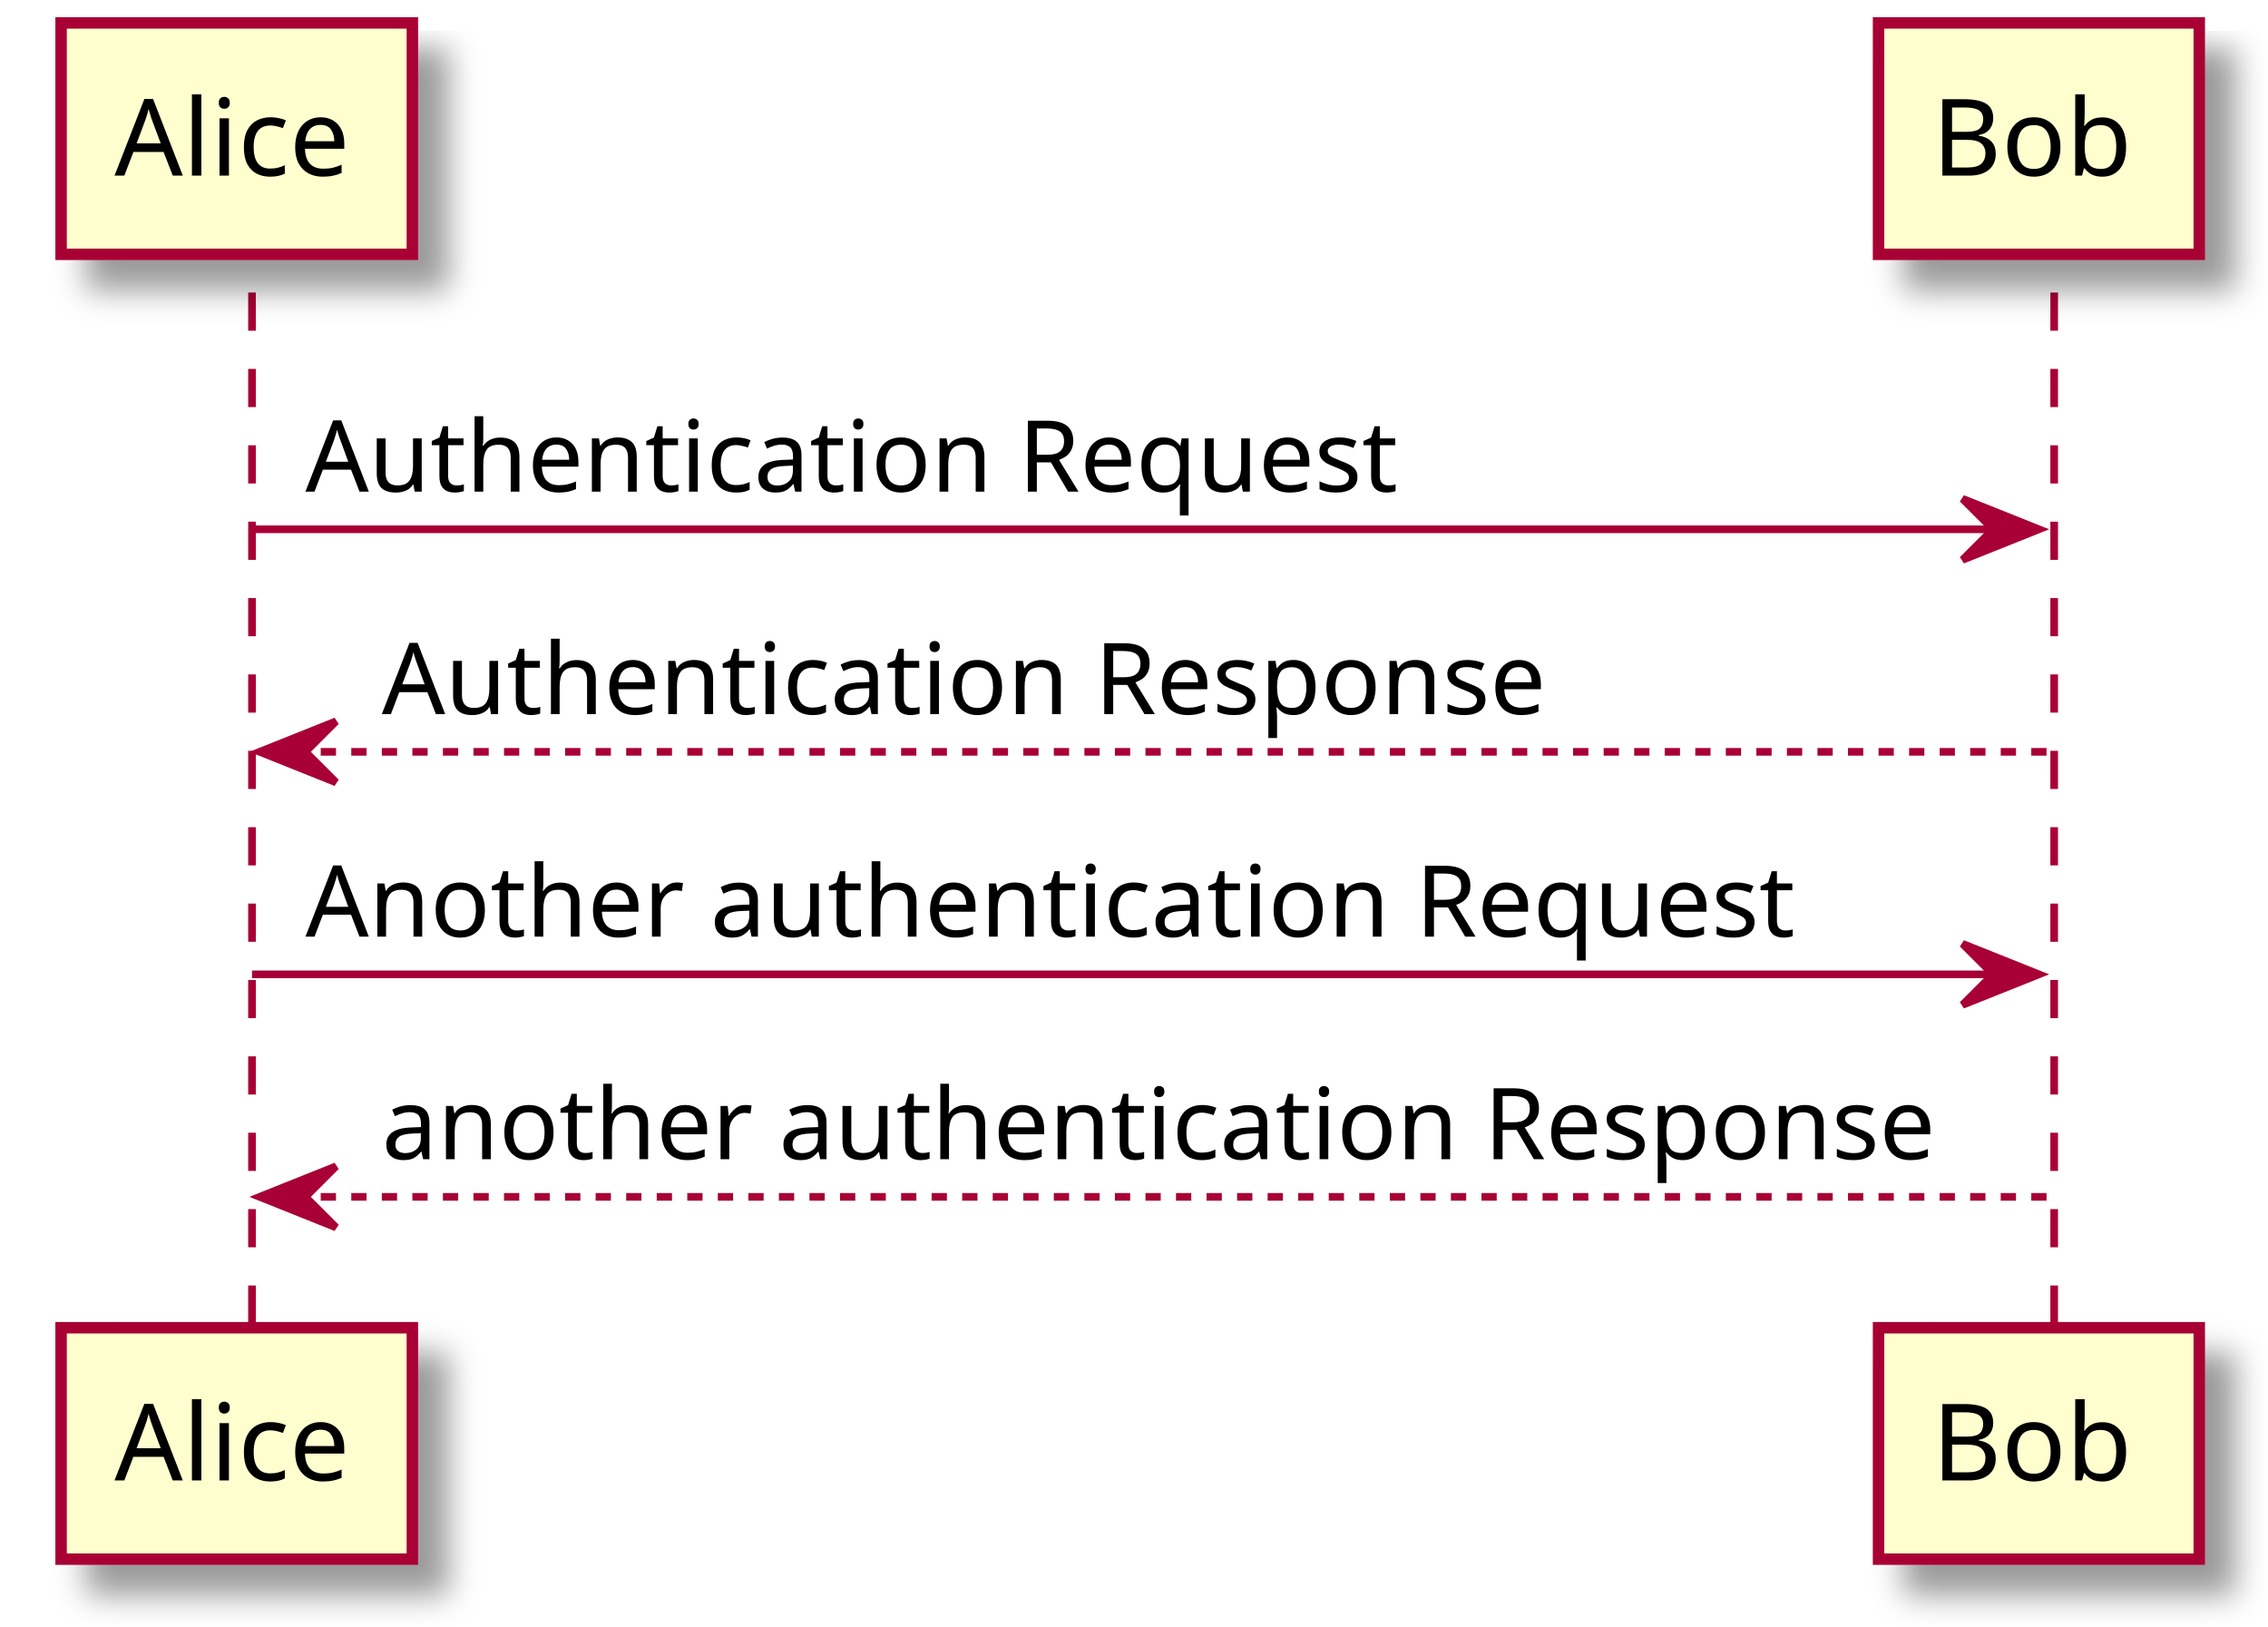
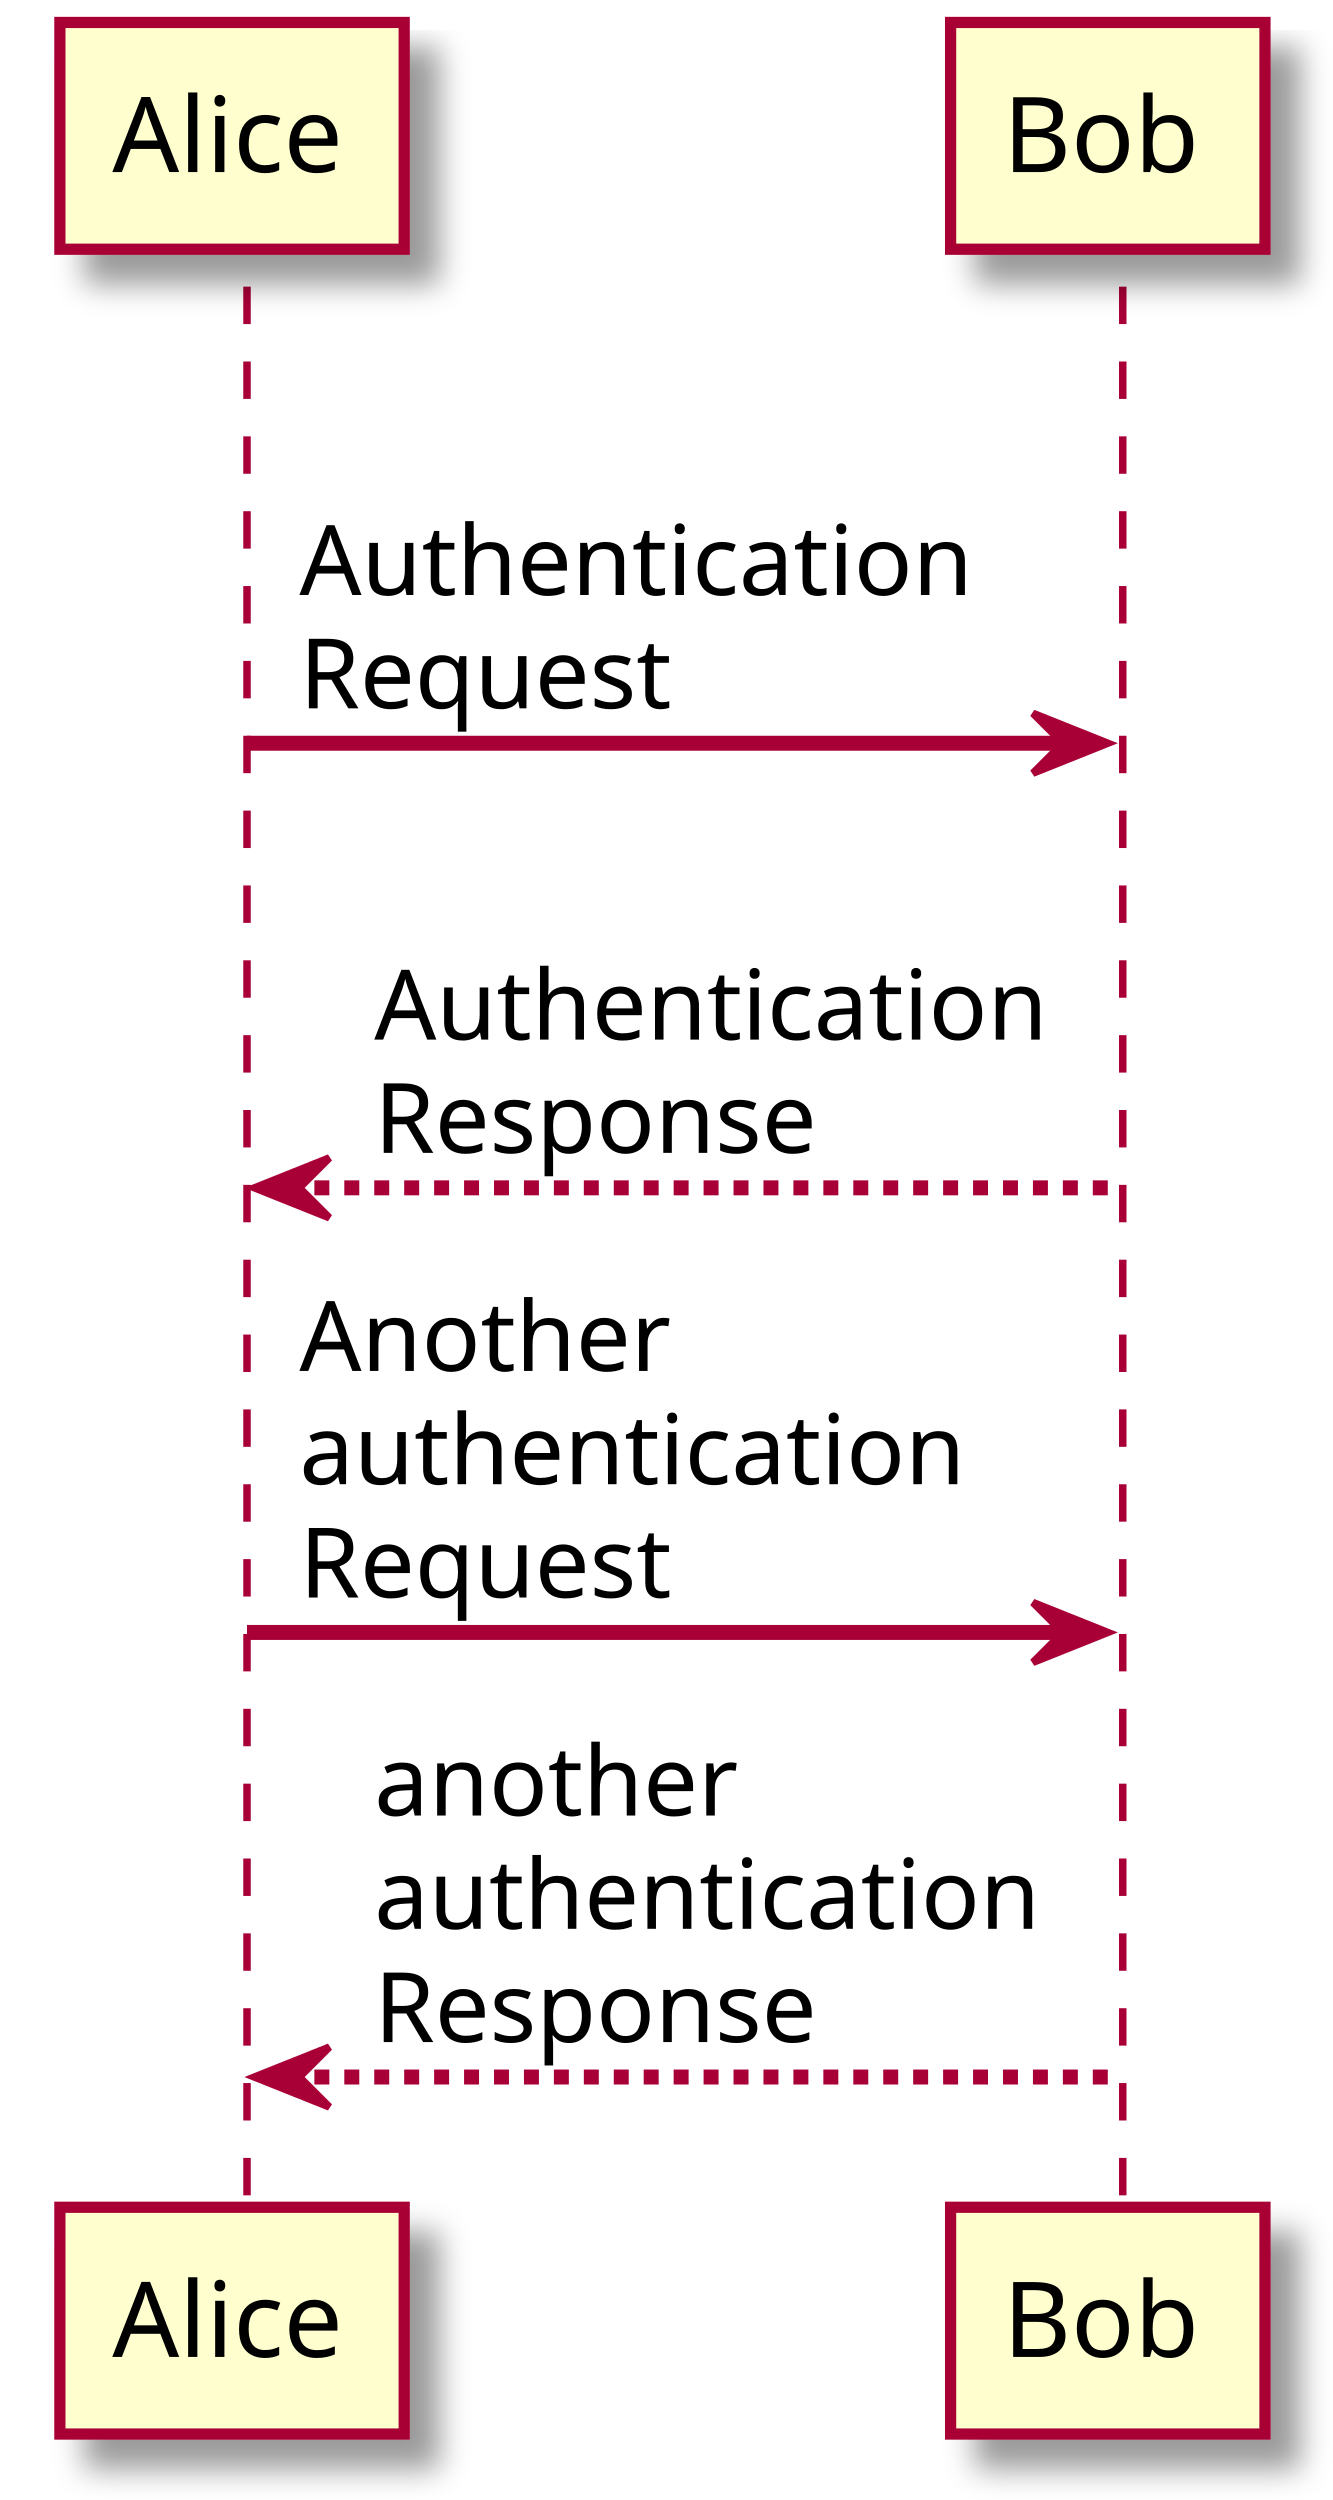
- <svg xmlns="http://www.w3.org/2000/svg" height="213px" style="width:297px;height:213px;" version="1.1" viewBox="0 0 297 213" width="297px">
+ <svg xmlns="http://www.w3.org/2000/svg" height="334px" style="width:178px;height:334px;" version="1.1" viewBox="0 0 178 334" width="178px">
  <defs>
-     <filter height="300%" id="f1" width="300%" x="-1" y="-1">
+     <filter height="300%" id="fa2s0k2" width="300%" x="-1" y="-1">
      <feGaussianBlur result="blurOut" stdDeviation="2.0" />
      <feColorMatrix in="blurOut" result="blurOut2" type="matrix" values="0 0 0 0 0 0 0 0 0 0 0 0 0 0 0 0 0 0 .4 0" />
      <feOffset dx="4.0" dy="4.0" in="blurOut2" result="blurOut3" />
      <feBlend in="SourceGraphic" in2="blurOut3" mode="normal" />
    </filter>
  </defs>
  <g>
-     <line style="stroke: #A80036; stroke-width: 1.0; stroke-dasharray: 5.0,5.0;" x1="33" x2="33" y1="38.297" y2="174.828" />
-     <line style="stroke: #A80036; stroke-width: 1.0; stroke-dasharray: 5.0,5.0;" x1="269" x2="269" y1="38.297" y2="174.828" />
-     <rect fill="#FEFECE" filter="url(#f1)" height="30.297" style="stroke: #A80036; stroke-width: 1.5;" width="46" x="8" y="3" />
+     <line style="stroke: #A80036; stroke-width: 1.0; stroke-dasharray: 5.0,5.0;" x1="33" x2="33" y1="38.297" y2="295.891" />
+     <line style="stroke: #A80036; stroke-width: 1.0; stroke-dasharray: 5.0,5.0;" x1="150" x2="150" y1="38.297" y2="295.891" />
+     <rect fill="#FEFECE" filter="url(#fa2s0k2)" height="30.297" style="stroke: #A80036; stroke-width: 1.5;" width="46" x="8" y="3" />
    <text fill="#000000" font-family="sans-serif" font-size="14" lengthAdjust="spacingAndGlyphs" textLength="32" x="15" y="22.995">Alice</text>
-     <rect fill="#FEFECE" filter="url(#f1)" height="30.297" style="stroke: #A80036; stroke-width: 1.5;" width="46" x="8" y="173.828" />
-     <text fill="#000000" font-family="sans-serif" font-size="14" lengthAdjust="spacingAndGlyphs" textLength="32" x="15" y="193.823">Alice</text>
-     <rect fill="#FEFECE" filter="url(#f1)" height="30.297" style="stroke: #A80036; stroke-width: 1.5;" width="42" x="246" y="3" />
-     <text fill="#000000" font-family="sans-serif" font-size="14" lengthAdjust="spacingAndGlyphs" textLength="28" x="253" y="22.995">Bob</text>
-     <rect fill="#FEFECE" filter="url(#f1)" height="30.297" style="stroke: #A80036; stroke-width: 1.5;" width="42" x="246" y="173.828" />
-     <text fill="#000000" font-family="sans-serif" font-size="14" lengthAdjust="spacingAndGlyphs" textLength="28" x="253" y="193.823">Bob</text>
-     <polygon fill="#A80036" points="257,65.297,267,69.297,257,73.297,261,69.297" style="stroke: #A80036; stroke-width: 1.0;" />
-     <line style="stroke: #A80036; stroke-width: 1.0;" x1="33" x2="263" y1="69.297" y2="69.297" />
-     <text fill="#000000" font-family="sans-serif" font-size="13" lengthAdjust="spacingAndGlyphs" textLength="149" x="40" y="64.364">Authentication Request</text>
-     <polygon fill="#A80036" points="44,94.43,34,98.43,44,102.43,40,98.43" style="stroke: #A80036; stroke-width: 1.0;" />
-     <line style="stroke: #A80036; stroke-width: 1.0; stroke-dasharray: 2.0,2.0;" x1="38" x2="268" y1="98.43" y2="98.43" />
-     <text fill="#000000" font-family="sans-serif" font-size="13" lengthAdjust="spacingAndGlyphs" textLength="159" x="50" y="93.497">Authentication Response</text>
-     <polygon fill="#A80036" points="257,123.562,267,127.562,257,131.562,261,127.562" style="stroke: #A80036; stroke-width: 1.0;" />
-     <line style="stroke: #A80036; stroke-width: 1.0;" x1="33" x2="263" y1="127.562" y2="127.562" />
-     <text fill="#000000" font-family="sans-serif" font-size="13" lengthAdjust="spacingAndGlyphs" textLength="203" x="40" y="122.629">Another authentication Request</text>
-     <polygon fill="#A80036" points="44,152.695,34,156.695,44,160.695,40,156.695" style="stroke: #A80036; stroke-width: 1.0;" />
-     <line style="stroke: #A80036; stroke-width: 1.0; stroke-dasharray: 2.0,2.0;" x1="38" x2="268" y1="156.695" y2="156.695" />
-     <text fill="#000000" font-family="sans-serif" font-size="13" lengthAdjust="spacingAndGlyphs" textLength="212" x="50" y="151.762">another authentication Response</text>
+     <rect fill="#FEFECE" filter="url(#fa2s0k2)" height="30.297" style="stroke: #A80036; stroke-width: 1.5;" width="46" x="8" y="294.891" />
+     <text fill="#000000" font-family="sans-serif" font-size="14" lengthAdjust="spacingAndGlyphs" textLength="32" x="15" y="314.886">Alice</text>
+     <rect fill="#FEFECE" filter="url(#fa2s0k2)" height="30.297" style="stroke: #A80036; stroke-width: 1.5;" width="42" x="127" y="3" />
+     <text fill="#000000" font-family="sans-serif" font-size="14" lengthAdjust="spacingAndGlyphs" textLength="28" x="134" y="22.995">Bob</text>
+     <rect fill="#FEFECE" filter="url(#fa2s0k2)" height="30.297" style="stroke: #A80036; stroke-width: 1.5;" width="42" x="127" y="294.891" />
+     <text fill="#000000" font-family="sans-serif" font-size="14" lengthAdjust="spacingAndGlyphs" textLength="28" x="134" y="314.886">Bob</text>
+     <polygon fill="#A80036" points="138,95.297,148,99.297,138,103.297,142,99.297" style="stroke: #A80036; stroke-width: 1.0;" />
+     <line style="stroke: #A80036; stroke-width: 2.0;" x1="33" x2="144" y1="99.297" y2="99.297" />
+     <text fill="#000000" font-family="sans-serif" font-size="13" lengthAdjust="spacingAndGlyphs" textLength="93" x="40" y="79.497">Authentication</text>
+     <text fill="#000000" font-family="sans-serif" font-size="13" lengthAdjust="spacingAndGlyphs" textLength="52" x="40" y="94.629">Request</text>
+     <polygon fill="#A80036" points="44,154.695,34,158.695,44,162.695,40,158.695" style="stroke: #A80036; stroke-width: 1.0;" />
+     <line style="stroke: #A80036; stroke-width: 2.0; stroke-dasharray: 2.0,2.0;" x1="38" x2="149" y1="158.695" y2="158.695" />
+     <text fill="#000000" font-family="sans-serif" font-size="13" lengthAdjust="spacingAndGlyphs" textLength="93" x="50" y="138.895">Authentication</text>
+     <text fill="#000000" font-family="sans-serif" font-size="13" lengthAdjust="spacingAndGlyphs" textLength="62" x="50" y="154.028">Response</text>
+     <polygon fill="#A80036" points="138,214.094,148,218.094,138,222.094,142,218.094" style="stroke: #A80036; stroke-width: 1.0;" />
+     <line style="stroke: #A80036; stroke-width: 2.0;" x1="33" x2="144" y1="218.094" y2="218.094" />
+     <text fill="#000000" font-family="sans-serif" font-size="13" lengthAdjust="spacingAndGlyphs" textLength="51" x="40" y="183.161">Another</text>
+     <text fill="#000000" font-family="sans-serif" font-size="13" lengthAdjust="spacingAndGlyphs" textLength="92" x="40" y="198.293">authentication</text>
+     <text fill="#000000" font-family="sans-serif" font-size="13" lengthAdjust="spacingAndGlyphs" textLength="52" x="40" y="213.426">Request</text>
+     <polygon fill="#A80036" points="44,273.492,34,277.492,44,281.492,40,277.492" style="stroke: #A80036; stroke-width: 1.0;" />
+     <line style="stroke: #A80036; stroke-width: 2.0; stroke-dasharray: 2.0,2.0;" x1="38" x2="149" y1="277.492" y2="277.492" />
+     <text fill="#000000" font-family="sans-serif" font-size="13" lengthAdjust="spacingAndGlyphs" textLength="50" x="50" y="242.559">another</text>
+     <text fill="#000000" font-family="sans-serif" font-size="13" lengthAdjust="spacingAndGlyphs" textLength="92" x="50" y="257.692">authentication</text>
+     <text fill="#000000" font-family="sans-serif" font-size="13" lengthAdjust="spacingAndGlyphs" textLength="62" x="50" y="272.825">Response</text>
  </g>
</svg>
